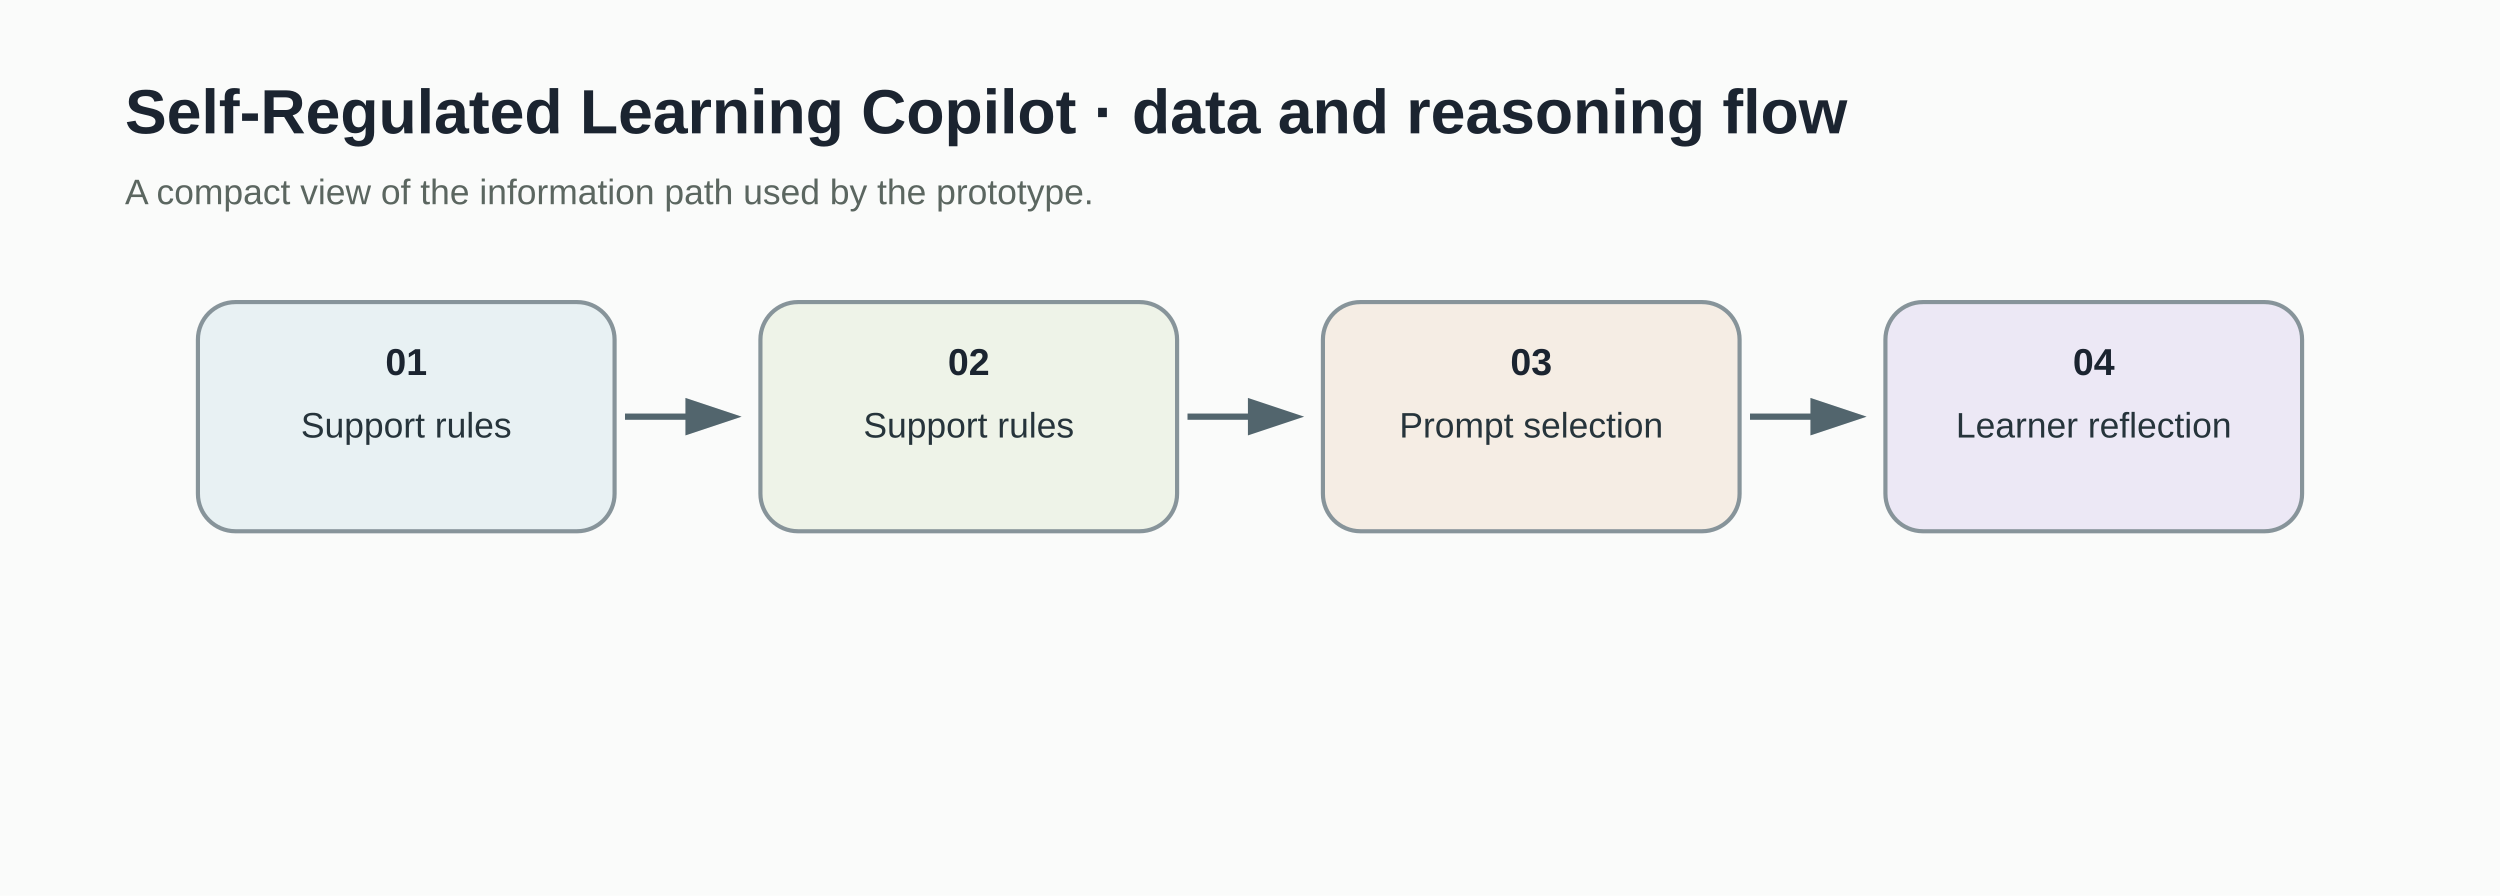
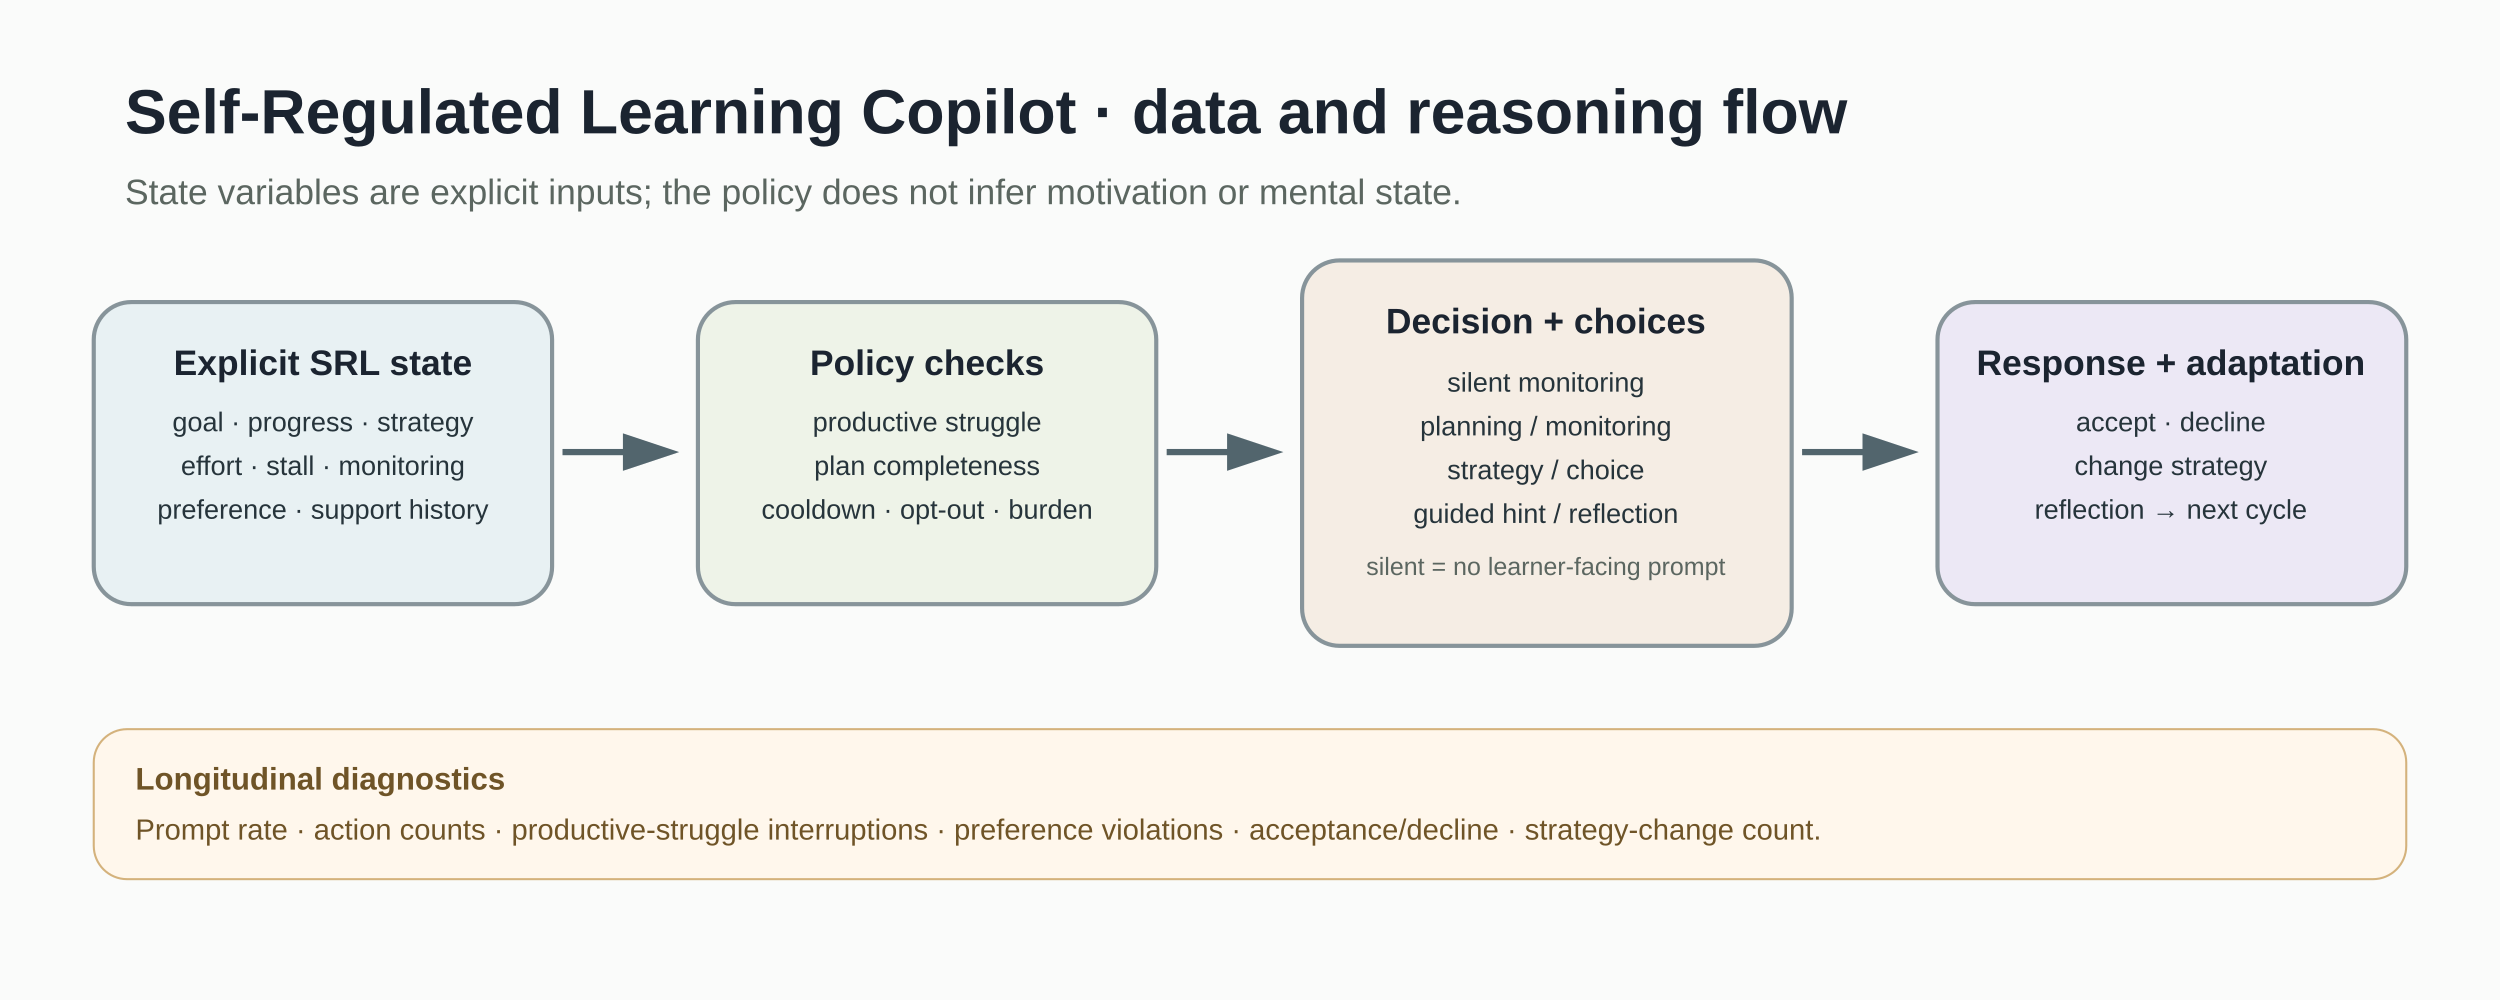
- <svg xmlns="http://www.w3.org/2000/svg" width="1200" height="430" viewBox="0 0 1200 430">
+ <svg xmlns="http://www.w3.org/2000/svg" width="1200" height="480" viewBox="0 0 1200 480" role="img" aria-labelledby="title desc">
  <defs>
    <marker id="arrow" markerWidth="10" markerHeight="10" refX="7" refY="3" orient="auto">
      <path d="M0,0 L0,6 L9,3 z" fill="#52656D" />
    </marker>
  </defs>
  <rect width="100%" height="100%" fill="#FAFBFA" />
  <text x="60" y="64" font-family="Arial, sans-serif" font-size="30" font-weight="700" fill="#1B2430">Self-Regulated Learning Copilot · data and reasoning flow</text>
-   <text x="60" y="98" font-family="Arial, sans-serif" font-size="17" fill="#5B6660">A compact view of the information path used by the prototype.</text>
-   <rect x="95" y="145" width="200" height="110" rx="18" fill="#E8F1F3" stroke="#87949A" stroke-width="2" />
-   <text x="195" y="180" text-anchor="middle" font-family="Arial, sans-serif" font-size="18" font-weight="700" fill="#1B2430">01</text>
-   <text x="195" y="210" text-anchor="middle" font-family="Arial, sans-serif" font-size="17" fill="#26343B">Support rules</text>
-   <line x1="300" y1="200" x2="350" y2="200" stroke="#52656D" stroke-width="3" marker-end="url(#arrow)" />
-   <rect x="365" y="145" width="200" height="110" rx="18" fill="#EEF3E8" stroke="#87949A" stroke-width="2" />
-   <text x="465" y="180" text-anchor="middle" font-family="Arial, sans-serif" font-size="18" font-weight="700" fill="#1B2430">02</text>
-   <text x="465" y="210" text-anchor="middle" font-family="Arial, sans-serif" font-size="17" fill="#26343B">Support rules</text>
-   <line x1="570" y1="200" x2="620" y2="200" stroke="#52656D" stroke-width="3" marker-end="url(#arrow)" />
-   <rect x="635" y="145" width="200" height="110" rx="18" fill="#F5EDE4" stroke="#87949A" stroke-width="2" />
-   <text x="735" y="180" text-anchor="middle" font-family="Arial, sans-serif" font-size="18" font-weight="700" fill="#1B2430">03</text>
-   <text x="735" y="210" text-anchor="middle" font-family="Arial, sans-serif" font-size="17" fill="#26343B">Prompt selection</text>
-   <line x1="840" y1="200" x2="890" y2="200" stroke="#52656D" stroke-width="3" marker-end="url(#arrow)" />
-   <rect x="905" y="145" width="200" height="110" rx="18" fill="#ECE8F5" stroke="#87949A" stroke-width="2" />
-   <text x="1005" y="180" text-anchor="middle" font-family="Arial, sans-serif" font-size="18" font-weight="700" fill="#1B2430">04</text>
-   <text x="1005" y="210" text-anchor="middle" font-family="Arial, sans-serif" font-size="17" fill="#26343B">Learner reflection</text>
+   <text x="60" y="98" font-family="Arial, sans-serif" font-size="17" fill="#5B6660">State variables are explicit inputs; the policy does not infer motivation or mental state.</text>
+   <rect x="45" y="145" width="220" height="145" rx="18" fill="#E8F1F3" stroke="#87949A" stroke-width="2" />
+   <text x="155" y="180" text-anchor="middle" font-family="Arial" font-size="17" font-weight="700" fill="#1B2430">Explicit SRL state</text>
+   <text x="155" y="207" text-anchor="middle" font-family="Arial" font-size="13" fill="#26343B">goal · progress · strategy</text>
+   <text x="155" y="228" text-anchor="middle" font-family="Arial" font-size="13" fill="#26343B">effort · stall · monitoring</text>
+   <text x="155" y="249" text-anchor="middle" font-family="Arial" font-size="13" fill="#26343B">preference · support history</text>
+   <line x1="270" y1="217" x2="320" y2="217" stroke="#52656D" stroke-width="3" marker-end="url(#arrow)" />
+   <rect x="335" y="145" width="220" height="145" rx="18" fill="#EEF3E8" stroke="#87949A" stroke-width="2" />
+   <text x="445" y="180" text-anchor="middle" font-family="Arial" font-size="17" font-weight="700" fill="#1B2430">Policy checks</text>
+   <text x="445" y="207" text-anchor="middle" font-family="Arial" font-size="13" fill="#26343B">productive struggle</text>
+   <text x="445" y="228" text-anchor="middle" font-family="Arial" font-size="13" fill="#26343B">plan completeness</text>
+   <text x="445" y="249" text-anchor="middle" font-family="Arial" font-size="13" fill="#26343B">cooldown · opt-out · burden</text>
+   <line x1="560" y1="217" x2="610" y2="217" stroke="#52656D" stroke-width="3" marker-end="url(#arrow)" />
+   <rect x="625" y="125" width="235" height="185" rx="18" fill="#F5EDE4" stroke="#87949A" stroke-width="2" />
+   <text x="742" y="160" text-anchor="middle" font-family="Arial" font-size="17" font-weight="700" fill="#1B2430">Decision + choices</text>
+   <text x="742" y="188" text-anchor="middle" font-family="Arial" font-size="13" fill="#26343B">silent monitoring</text>
+   <text x="742" y="209" text-anchor="middle" font-family="Arial" font-size="13" fill="#26343B">planning / monitoring</text>
+   <text x="742" y="230" text-anchor="middle" font-family="Arial" font-size="13" fill="#26343B">strategy / choice</text>
+   <text x="742" y="251" text-anchor="middle" font-family="Arial" font-size="13" fill="#26343B">guided hint / reflection</text>
+   <text x="742" y="276" text-anchor="middle" font-family="Arial" font-size="12" fill="#5B6660">silent = no learner-facing prompt</text>
+   <line x1="865" y1="217" x2="915" y2="217" stroke="#52656D" stroke-width="3" marker-end="url(#arrow)" />
+   <rect x="930" y="145" width="225" height="145" rx="18" fill="#ECE8F5" stroke="#87949A" stroke-width="2" />
+   <text x="1042" y="180" text-anchor="middle" font-family="Arial" font-size="17" font-weight="700" fill="#1B2430">Response + adaptation</text>
+   <text x="1042" y="207" text-anchor="middle" font-family="Arial" font-size="13" fill="#26343B">accept · decline</text>
+   <text x="1042" y="228" text-anchor="middle" font-family="Arial" font-size="13" fill="#26343B">change strategy</text>
+   <text x="1042" y="249" text-anchor="middle" font-family="Arial" font-size="13" fill="#26343B">reflection → next cycle</text>
+   <rect x="45" y="350" width="1110" height="72" rx="16" fill="#FFF7EC" stroke="#D4B27C" />
+   <text x="65" y="379" font-family="Arial" font-size="15" font-weight="700" fill="#6F5427">Longitudinal diagnostics</text>
+   <text x="65" y="403" font-family="Arial" font-size="14" fill="#6F5427">Prompt rate · action counts · productive-struggle interruptions · preference violations · acceptance/decline · strategy-change count.</text>
</svg>
